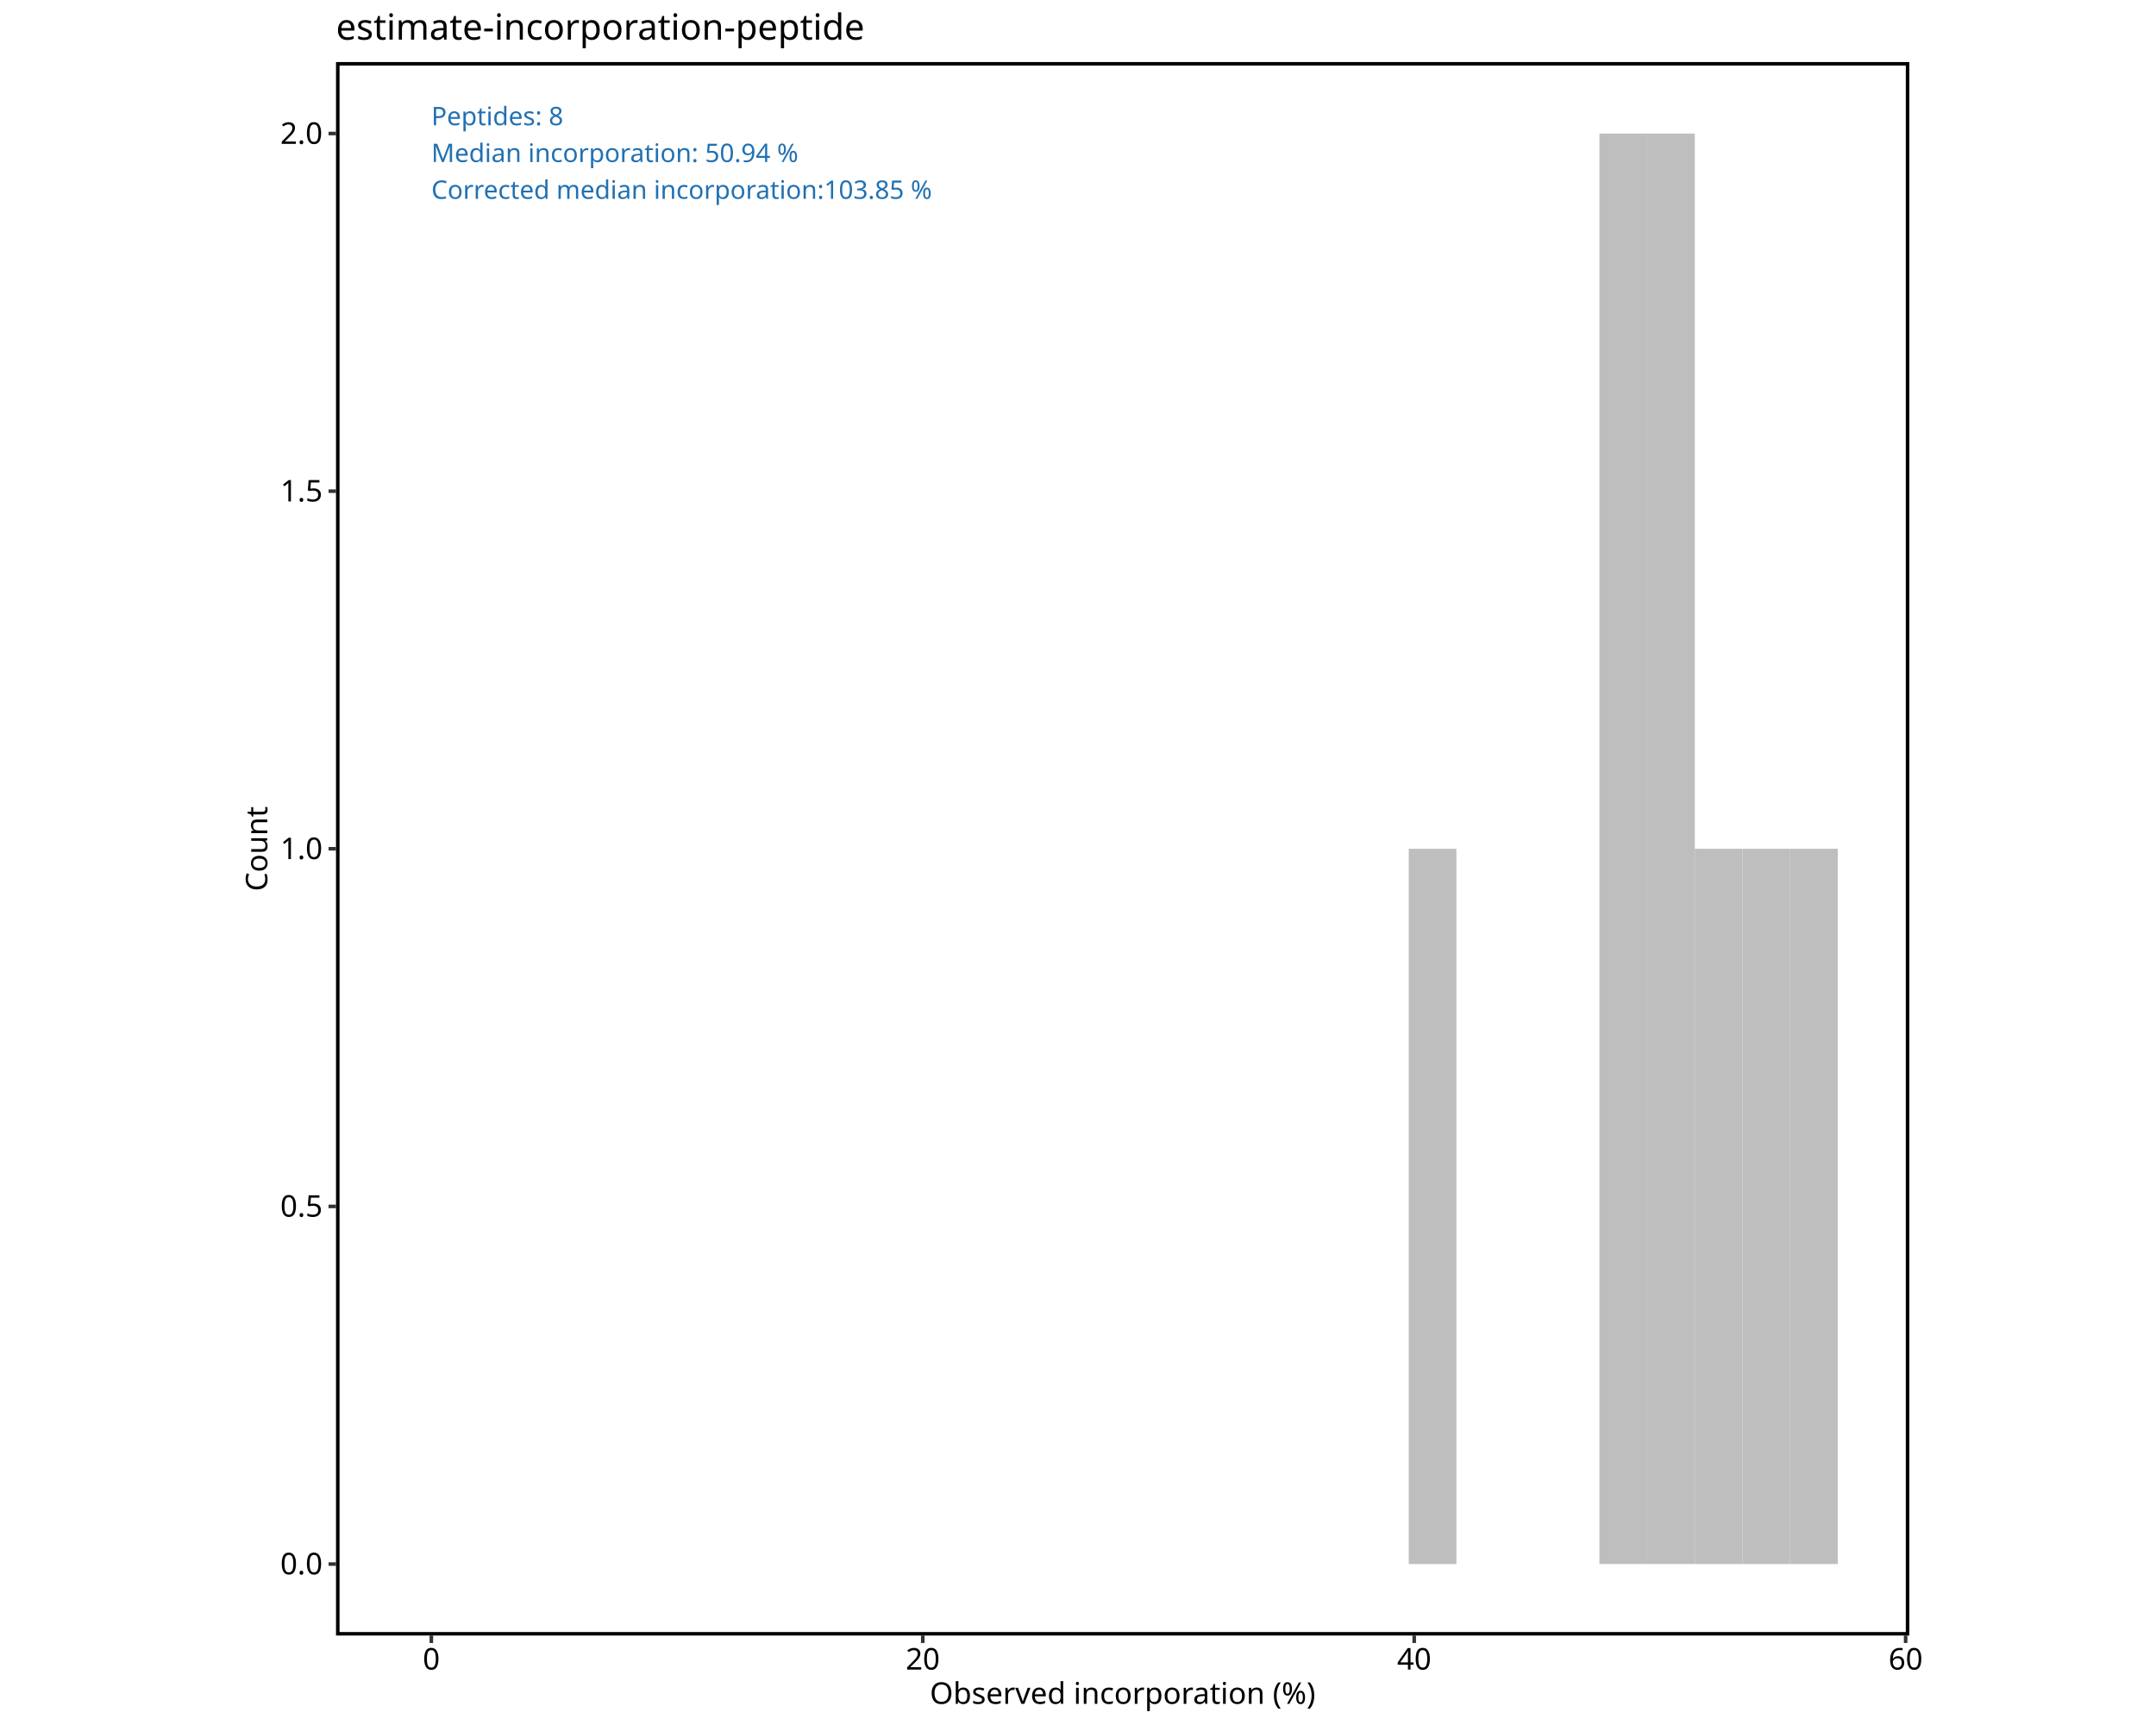
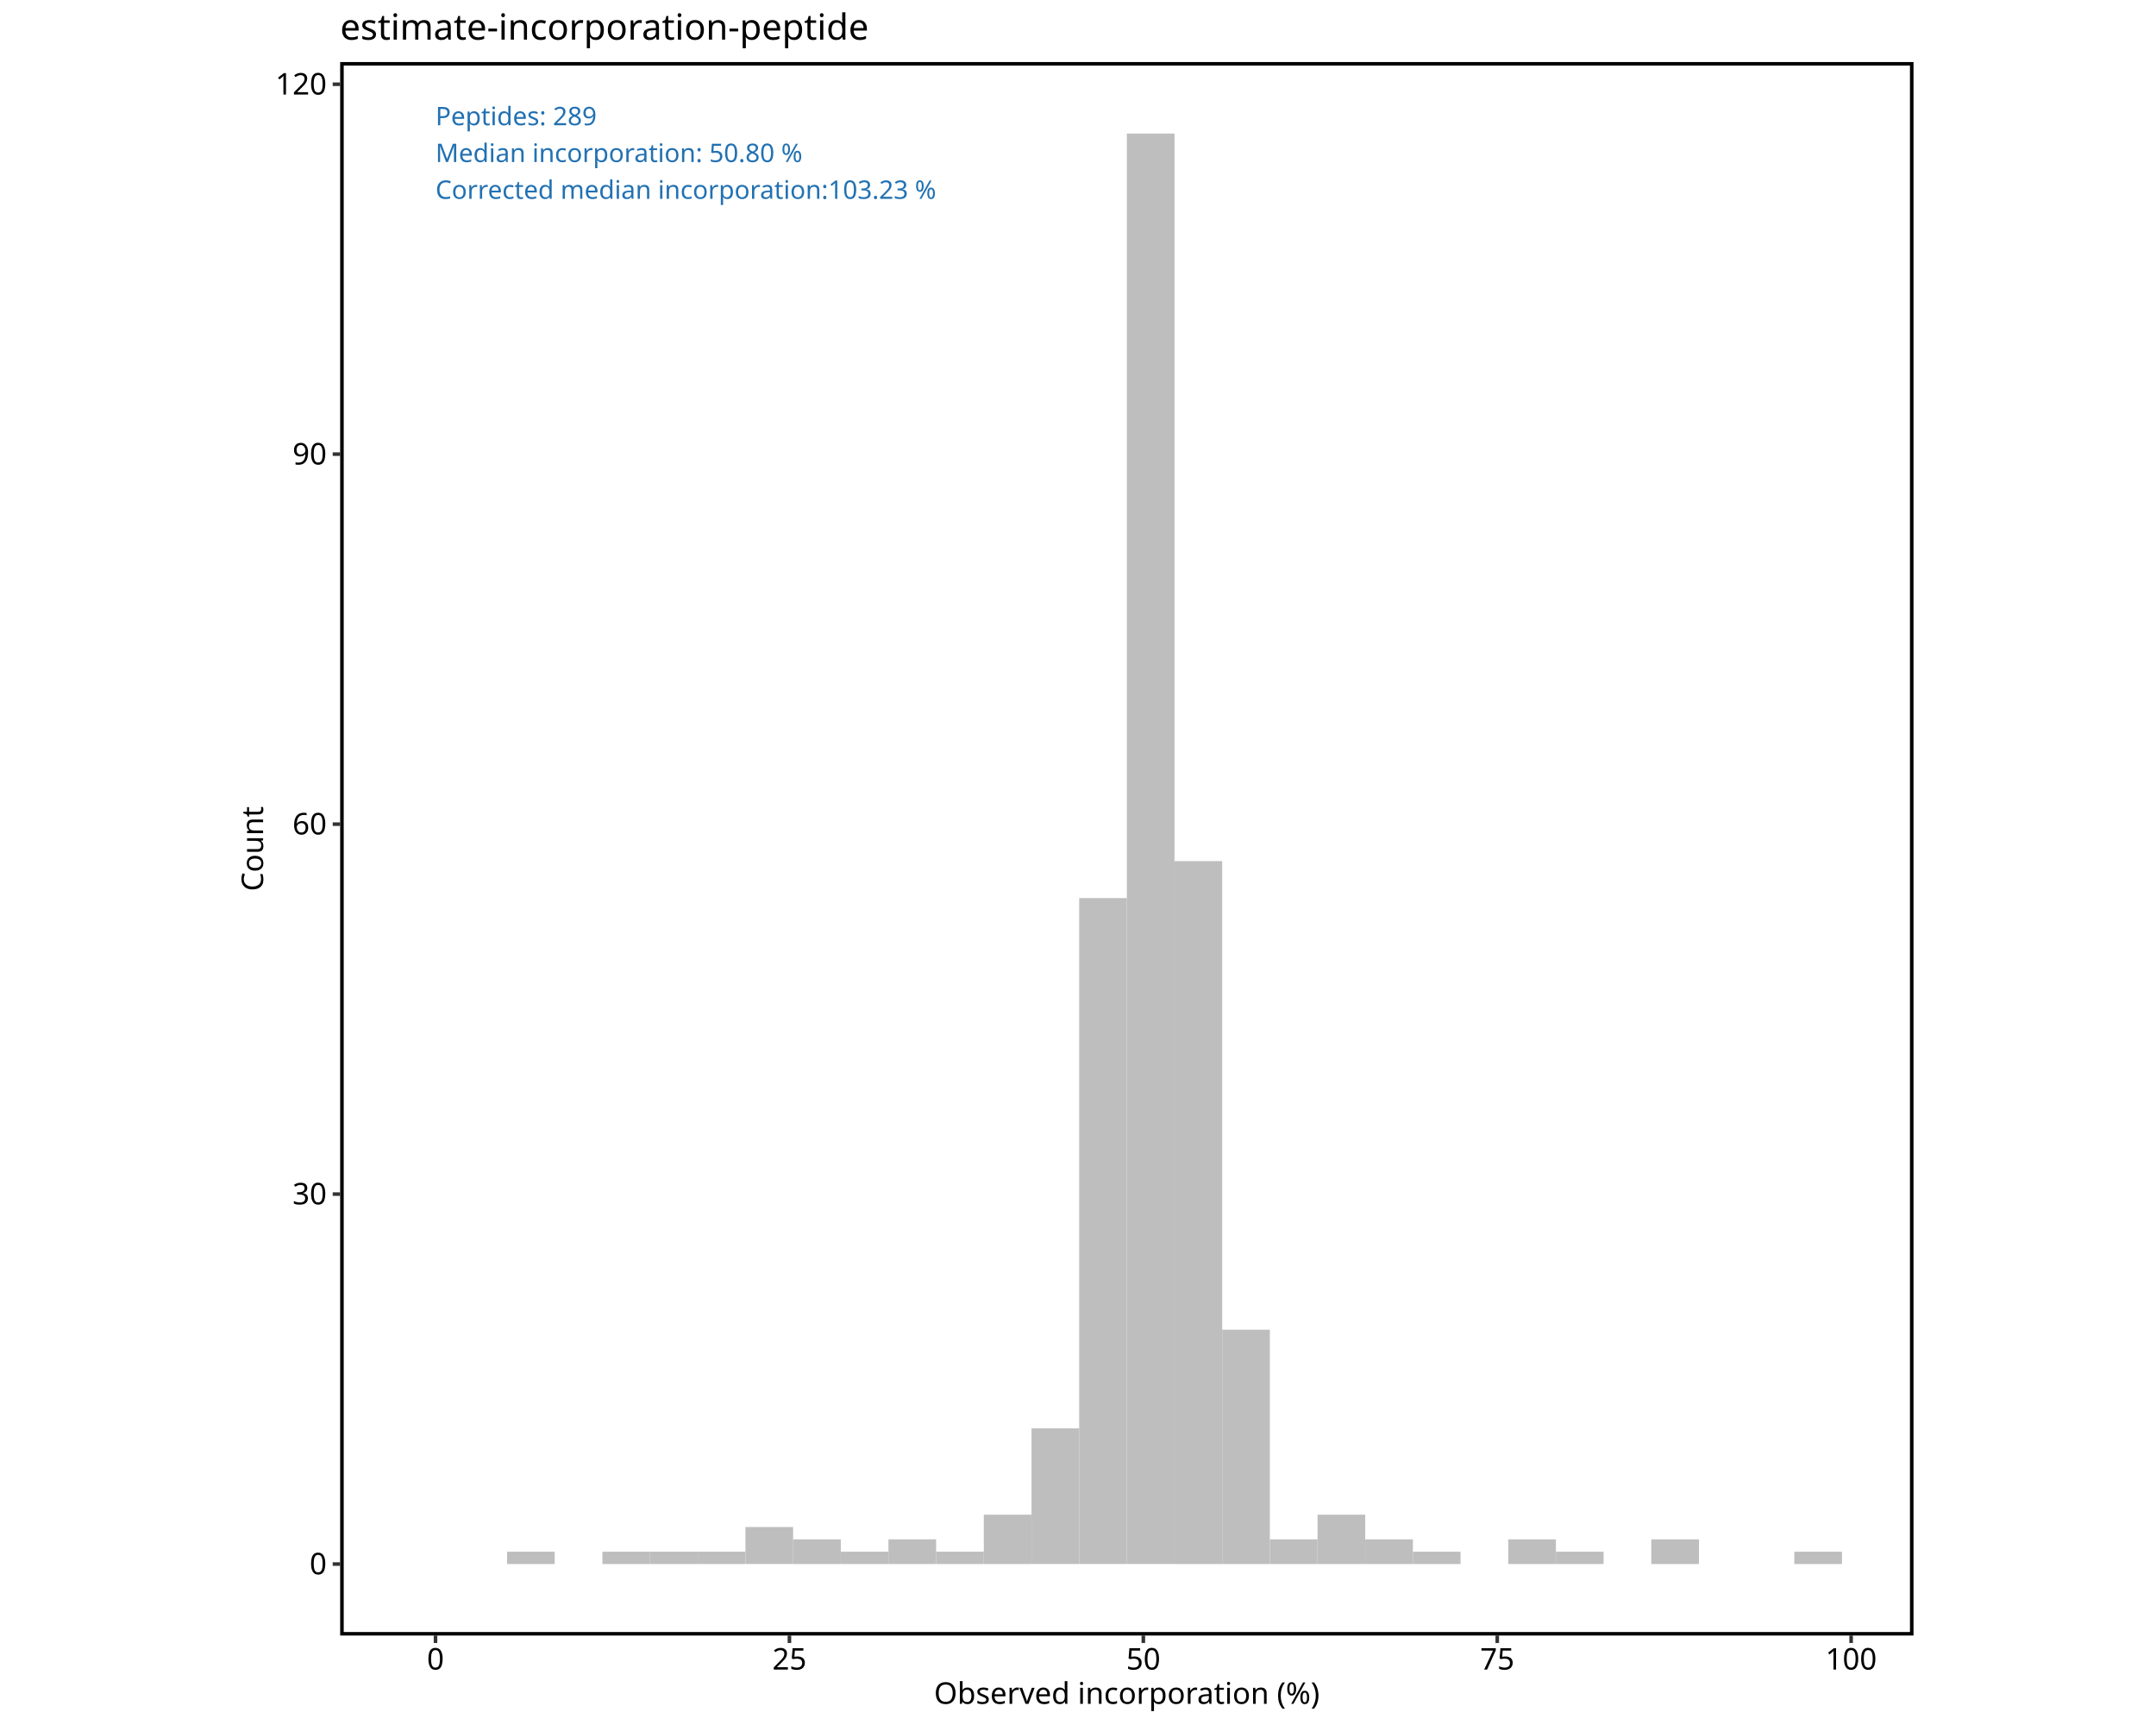
<svg xmlns="http://www.w3.org/2000/svg" class="svglite" data-engine-version="2.0" width="720.00pt" height="576.00pt" viewBox="0 0 720.00 576.00">
  <defs>
    <style type="text/css">
    .svglite line, .svglite polyline, .svglite polygon, .svglite path, .svglite rect, .svglite circle {
      fill: none;
      stroke: #000000;
      stroke-linecap: round;
      stroke-linejoin: round;
      stroke-miterlimit: 10.00;
    }
  </style>
  </defs>
  <rect width="100%" height="100%" style="stroke: none; fill: #FFFFFF;" />
  <defs>
    <clipPath id="cpMC4wMHw3MjAuMDB8MC4wMHw1NzYuMDA=">
      <rect x="0.00" y="0.00" width="720.00" height="576.00" />
    </clipPath>
  </defs>
  <g clip-path="url(#cpMC4wMHw3MjAuMDB8MC4wMHw1NzYuMDA=)">
</g>
  <defs>
-     <clipPath id="cpNzcuMzl8NjQyLjYxfDAuMDB8NTc2LjAw">
-       <rect x="77.39" y="0.00" width="565.21" height="576.00" />
+     <clipPath id="cpNzYuMDB8NjQ0LjAwfDAuMDB8NTc2LjAw">
+       <rect x="76.00" y="0.00" width="568.00" height="576.00" />
    </clipPath>
  </defs>
-   <g clip-path="url(#cpNzcuMzl8NjQyLjYxfDAuMDB8NTc2LjAw)">
-     <rect x="77.39" y="0.00" width="565.21" height="576.00" style="stroke-width: 2.37; stroke: #FFFFFF; fill: #FFFFFF;" />
+   <g clip-path="url(#cpNzYuMDB8NjQ0LjAwfDAuMDB8NTc2LjAw)">
+     <rect x="76.00" y="0.00" width="568.00" height="576.00" style="stroke-width: 2.37; stroke: #FFFFFF; fill: #FFFFFF;" />
  </g>
  <g clip-path="url(#cpMC4wMHw3MjAuMDB8MC4wMHw1NzYuMDA=)">
</g>
  <defs>
-     <clipPath id="cpMTEyLjIxfDYzNy42M3wyMC43MXw1NDYuMTM=">
-       <rect x="112.21" y="20.71" width="525.42" height="525.42" />
+     <clipPath id="cpMTEzLjYwfDYzOS4wMnwyMC43MXw1NDYuMTM=">
+       <rect x="113.60" y="20.71" width="525.42" height="525.42" />
    </clipPath>
  </defs>
-   <g clip-path="url(#cpMTEyLjIxfDYzNy42M3wyMC43MXw1NDYuMTM=)">
-     <rect x="112.21" y="20.71" width="525.42" height="525.42" style="stroke-width: 2.37; stroke: none; fill: #FFFFFF;" />
-     <rect x="136.09" y="522.25" width="15.92" height="0.00" style="stroke-width: 1.07; stroke: none; stroke-linecap: square; stroke-linejoin: miter; fill: #BEBEBE;" />
-     <rect x="152.01" y="522.25" width="15.92" height="0.00" style="stroke-width: 1.07; stroke: none; stroke-linecap: square; stroke-linejoin: miter; fill: #BEBEBE;" />
-     <rect x="167.93" y="522.25" width="15.92" height="0.00" style="stroke-width: 1.07; stroke: none; stroke-linecap: square; stroke-linejoin: miter; fill: #BEBEBE;" />
-     <rect x="183.86" y="522.25" width="15.92" height="0.00" style="stroke-width: 1.07; stroke: none; stroke-linecap: square; stroke-linejoin: miter; fill: #BEBEBE;" />
-     <rect x="199.78" y="522.25" width="15.92" height="0.00" style="stroke-width: 1.07; stroke: none; stroke-linecap: square; stroke-linejoin: miter; fill: #BEBEBE;" />
-     <rect x="215.70" y="522.25" width="15.92" height="0.00" style="stroke-width: 1.07; stroke: none; stroke-linecap: square; stroke-linejoin: miter; fill: #BEBEBE;" />
-     <rect x="231.62" y="522.25" width="15.92" height="0.00" style="stroke-width: 1.07; stroke: none; stroke-linecap: square; stroke-linejoin: miter; fill: #BEBEBE;" />
-     <rect x="247.54" y="522.25" width="15.92" height="0.00" style="stroke-width: 1.07; stroke: none; stroke-linecap: square; stroke-linejoin: miter; fill: #BEBEBE;" />
-     <rect x="263.46" y="522.25" width="15.92" height="0.00" style="stroke-width: 1.07; stroke: none; stroke-linecap: square; stroke-linejoin: miter; fill: #BEBEBE;" />
-     <rect x="279.39" y="522.25" width="15.92" height="0.00" style="stroke-width: 1.07; stroke: none; stroke-linecap: square; stroke-linejoin: miter; fill: #BEBEBE;" />
-     <rect x="295.31" y="522.25" width="15.92" height="0.00" style="stroke-width: 1.07; stroke: none; stroke-linecap: square; stroke-linejoin: miter; fill: #BEBEBE;" />
-     <rect x="311.23" y="522.25" width="15.92" height="0.00" style="stroke-width: 1.07; stroke: none; stroke-linecap: square; stroke-linejoin: miter; fill: #BEBEBE;" />
-     <rect x="327.15" y="522.25" width="15.92" height="0.00" style="stroke-width: 1.07; stroke: none; stroke-linecap: square; stroke-linejoin: miter; fill: #BEBEBE;" />
-     <rect x="343.07" y="522.25" width="15.92" height="0.00" style="stroke-width: 1.07; stroke: none; stroke-linecap: square; stroke-linejoin: miter; fill: #BEBEBE;" />
-     <rect x="359.00" y="522.25" width="15.92" height="0.00" style="stroke-width: 1.07; stroke: none; stroke-linecap: square; stroke-linejoin: miter; fill: #BEBEBE;" />
-     <rect x="374.92" y="522.25" width="15.92" height="0.00" style="stroke-width: 1.07; stroke: none; stroke-linecap: square; stroke-linejoin: miter; fill: #BEBEBE;" />
-     <rect x="390.84" y="522.25" width="15.92" height="0.00" style="stroke-width: 1.07; stroke: none; stroke-linecap: square; stroke-linejoin: miter; fill: #BEBEBE;" />
-     <rect x="406.76" y="522.25" width="15.92" height="0.00" style="stroke-width: 1.07; stroke: none; stroke-linecap: square; stroke-linejoin: miter; fill: #BEBEBE;" />
-     <rect x="422.68" y="522.25" width="15.92" height="0.00" style="stroke-width: 1.07; stroke: none; stroke-linecap: square; stroke-linejoin: miter; fill: #BEBEBE;" />
-     <rect x="438.60" y="522.25" width="15.92" height="0.00" style="stroke-width: 1.07; stroke: none; stroke-linecap: square; stroke-linejoin: miter; fill: #BEBEBE;" />
-     <rect x="454.53" y="522.25" width="15.92" height="0.00" style="stroke-width: 1.07; stroke: none; stroke-linecap: square; stroke-linejoin: miter; fill: #BEBEBE;" />
-     <rect x="470.45" y="283.42" width="15.92" height="238.83" style="stroke-width: 1.07; stroke: none; stroke-linecap: square; stroke-linejoin: miter; fill: #BEBEBE;" />
-     <rect x="486.37" y="522.25" width="15.92" height="0.00" style="stroke-width: 1.07; stroke: none; stroke-linecap: square; stroke-linejoin: miter; fill: #BEBEBE;" />
-     <rect x="502.29" y="522.25" width="15.92" height="0.00" style="stroke-width: 1.07; stroke: none; stroke-linecap: square; stroke-linejoin: miter; fill: #BEBEBE;" />
-     <rect x="518.21" y="522.25" width="15.92" height="0.00" style="stroke-width: 1.07; stroke: none; stroke-linecap: square; stroke-linejoin: miter; fill: #BEBEBE;" />
-     <rect x="534.13" y="44.59" width="15.92" height="477.65" style="stroke-width: 1.07; stroke: none; stroke-linecap: square; stroke-linejoin: miter; fill: #BEBEBE;" />
-     <rect x="550.06" y="44.59" width="15.92" height="477.65" style="stroke-width: 1.07; stroke: none; stroke-linecap: square; stroke-linejoin: miter; fill: #BEBEBE;" />
-     <rect x="565.98" y="283.42" width="15.92" height="238.83" style="stroke-width: 1.07; stroke: none; stroke-linecap: square; stroke-linejoin: miter; fill: #BEBEBE;" />
-     <rect x="581.90" y="283.42" width="15.92" height="238.83" style="stroke-width: 1.07; stroke: none; stroke-linecap: square; stroke-linejoin: miter; fill: #BEBEBE;" />
-     <rect x="597.82" y="283.42" width="15.92" height="238.83" style="stroke-width: 1.07; stroke: none; stroke-linecap: square; stroke-linejoin: miter; fill: #BEBEBE;" />
-     <text x="144.05" y="41.82" style="font-size: 8.54px; fill: #2271B2; font-family: sans;" textLength="42.71px" lengthAdjust="spacingAndGlyphs">Peptides: 8</text>
-     <text x="144.05" y="54.11" style="font-size: 8.54px; fill: #2271B2; font-family: sans;" textLength="115.79px" lengthAdjust="spacingAndGlyphs">Median incorporation: 50.94 %</text>
-     <text x="144.05" y="66.40" style="font-size: 8.54px; fill: #2271B2; font-family: sans;" textLength="158.02px" lengthAdjust="spacingAndGlyphs">Corrected median incorporation:103.85 %</text>
-     <rect x="112.21" y="20.71" width="525.42" height="525.42" style="stroke-width: 2.37;" />
+   <g clip-path="url(#cpMTEzLjYwfDYzOS4wMnwyMC43MXw1NDYuMTM=)">
+     <rect x="113.60" y="20.71" width="525.42" height="525.42" style="stroke-width: 2.37; stroke: none; fill: #FFFFFF;" />
+     <rect x="137.48" y="522.25" width="15.92" height="0.00" style="stroke-width: 1.07; stroke: none; stroke-linecap: square; stroke-linejoin: miter; fill: #BEBEBE;" />
+     <rect x="153.40" y="522.25" width="15.92" height="0.00" style="stroke-width: 1.07; stroke: none; stroke-linecap: square; stroke-linejoin: miter; fill: #BEBEBE;" />
+     <rect x="169.33" y="518.13" width="15.92" height="4.12" style="stroke-width: 1.07; stroke: none; stroke-linecap: square; stroke-linejoin: miter; fill: #BEBEBE;" />
+     <rect x="185.25" y="522.25" width="15.92" height="0.00" style="stroke-width: 1.07; stroke: none; stroke-linecap: square; stroke-linejoin: miter; fill: #BEBEBE;" />
+     <rect x="201.17" y="518.13" width="15.92" height="4.12" style="stroke-width: 1.07; stroke: none; stroke-linecap: square; stroke-linejoin: miter; fill: #BEBEBE;" />
+     <rect x="217.09" y="518.13" width="15.92" height="4.12" style="stroke-width: 1.07; stroke: none; stroke-linecap: square; stroke-linejoin: miter; fill: #BEBEBE;" />
+     <rect x="233.01" y="518.13" width="15.92" height="4.12" style="stroke-width: 1.07; stroke: none; stroke-linecap: square; stroke-linejoin: miter; fill: #BEBEBE;" />
+     <rect x="248.94" y="509.89" width="15.92" height="12.35" style="stroke-width: 1.07; stroke: none; stroke-linecap: square; stroke-linejoin: miter; fill: #BEBEBE;" />
+     <rect x="264.86" y="514.01" width="15.92" height="8.24" style="stroke-width: 1.07; stroke: none; stroke-linecap: square; stroke-linejoin: miter; fill: #BEBEBE;" />
+     <rect x="280.78" y="518.13" width="15.92" height="4.12" style="stroke-width: 1.07; stroke: none; stroke-linecap: square; stroke-linejoin: miter; fill: #BEBEBE;" />
+     <rect x="296.70" y="514.01" width="15.92" height="8.24" style="stroke-width: 1.07; stroke: none; stroke-linecap: square; stroke-linejoin: miter; fill: #BEBEBE;" />
+     <rect x="312.62" y="518.13" width="15.92" height="4.12" style="stroke-width: 1.07; stroke: none; stroke-linecap: square; stroke-linejoin: miter; fill: #BEBEBE;" />
+     <rect x="328.54" y="505.78" width="15.92" height="16.47" style="stroke-width: 1.07; stroke: none; stroke-linecap: square; stroke-linejoin: miter; fill: #BEBEBE;" />
+     <rect x="344.47" y="476.95" width="15.92" height="45.29" style="stroke-width: 1.07; stroke: none; stroke-linecap: square; stroke-linejoin: miter; fill: #BEBEBE;" />
+     <rect x="360.39" y="299.89" width="15.92" height="222.35" style="stroke-width: 1.07; stroke: none; stroke-linecap: square; stroke-linejoin: miter; fill: #BEBEBE;" />
+     <rect x="376.31" y="44.59" width="15.92" height="477.65" style="stroke-width: 1.07; stroke: none; stroke-linecap: square; stroke-linejoin: miter; fill: #BEBEBE;" />
+     <rect x="392.23" y="287.54" width="15.92" height="234.71" style="stroke-width: 1.07; stroke: none; stroke-linecap: square; stroke-linejoin: miter; fill: #BEBEBE;" />
+     <rect x="408.15" y="444.01" width="15.92" height="78.24" style="stroke-width: 1.07; stroke: none; stroke-linecap: square; stroke-linejoin: miter; fill: #BEBEBE;" />
+     <rect x="424.07" y="514.01" width="15.92" height="8.24" style="stroke-width: 1.07; stroke: none; stroke-linecap: square; stroke-linejoin: miter; fill: #BEBEBE;" />
+     <rect x="440.00" y="505.78" width="15.92" height="16.47" style="stroke-width: 1.07; stroke: none; stroke-linecap: square; stroke-linejoin: miter; fill: #BEBEBE;" />
+     <rect x="455.92" y="514.01" width="15.92" height="8.24" style="stroke-width: 1.07; stroke: none; stroke-linecap: square; stroke-linejoin: miter; fill: #BEBEBE;" />
+     <rect x="471.84" y="518.13" width="15.92" height="4.12" style="stroke-width: 1.07; stroke: none; stroke-linecap: square; stroke-linejoin: miter; fill: #BEBEBE;" />
+     <rect x="487.76" y="522.25" width="15.92" height="0.00" style="stroke-width: 1.07; stroke: none; stroke-linecap: square; stroke-linejoin: miter; fill: #BEBEBE;" />
+     <rect x="503.68" y="514.01" width="15.92" height="8.24" style="stroke-width: 1.07; stroke: none; stroke-linecap: square; stroke-linejoin: miter; fill: #BEBEBE;" />
+     <rect x="519.60" y="518.13" width="15.92" height="4.12" style="stroke-width: 1.07; stroke: none; stroke-linecap: square; stroke-linejoin: miter; fill: #BEBEBE;" />
+     <rect x="535.53" y="522.25" width="15.92" height="0.00" style="stroke-width: 1.07; stroke: none; stroke-linecap: square; stroke-linejoin: miter; fill: #BEBEBE;" />
+     <rect x="551.45" y="514.01" width="15.92" height="8.24" style="stroke-width: 1.07; stroke: none; stroke-linecap: square; stroke-linejoin: miter; fill: #BEBEBE;" />
+     <rect x="567.37" y="522.25" width="15.92" height="0.00" style="stroke-width: 1.07; stroke: none; stroke-linecap: square; stroke-linejoin: miter; fill: #BEBEBE;" />
+     <rect x="583.29" y="522.25" width="15.92" height="0.00" style="stroke-width: 1.07; stroke: none; stroke-linecap: square; stroke-linejoin: miter; fill: #BEBEBE;" />
+     <rect x="599.21" y="518.13" width="15.92" height="4.12" style="stroke-width: 1.07; stroke: none; stroke-linecap: square; stroke-linejoin: miter; fill: #BEBEBE;" />
+     <text x="145.44" y="41.82" style="font-size: 8.54px; fill: #2271B2; font-family: sans;" textLength="52.21px" lengthAdjust="spacingAndGlyphs">Peptides: 289</text>
+     <text x="145.44" y="54.11" style="font-size: 8.54px; fill: #2271B2; font-family: sans;" textLength="115.79px" lengthAdjust="spacingAndGlyphs">Median incorporation: 50.80 %</text>
+     <text x="145.44" y="66.40" style="font-size: 8.54px; fill: #2271B2; font-family: sans;" textLength="158.02px" lengthAdjust="spacingAndGlyphs">Corrected median incorporation:103.23 %</text>
+     <rect x="113.60" y="20.71" width="525.42" height="525.42" style="stroke-width: 2.37;" />
  </g>
  <g clip-path="url(#cpMC4wMHw3MjAuMDB8MC4wMHw1NzYuMDA=)">
-     <text x="107.73" y="525.69" text-anchor="end" style="font-size: 10.00px; font-family: sans;" textLength="13.90px" lengthAdjust="spacingAndGlyphs">0.0</text>
-     <text x="107.73" y="406.27" text-anchor="end" style="font-size: 10.00px; font-family: sans;" textLength="13.90px" lengthAdjust="spacingAndGlyphs">0.5</text>
-     <text x="107.73" y="286.86" text-anchor="end" style="font-size: 10.00px; font-family: sans;" textLength="13.90px" lengthAdjust="spacingAndGlyphs">1.0</text>
-     <text x="107.73" y="167.45" text-anchor="end" style="font-size: 10.00px; font-family: sans;" textLength="13.90px" lengthAdjust="spacingAndGlyphs">1.5</text>
-     <text x="107.73" y="48.04" text-anchor="end" style="font-size: 10.00px; font-family: sans;" textLength="13.90px" lengthAdjust="spacingAndGlyphs">2.0</text>
-     <polyline points="109.72,522.25 112.21,522.25 " style="stroke-width: 1.19; stroke: #333333; stroke-linecap: butt;" />
-     <polyline points="109.72,402.83 112.21,402.83 " style="stroke-width: 1.19; stroke: #333333; stroke-linecap: butt;" />
-     <polyline points="109.72,283.42 112.21,283.42 " style="stroke-width: 1.19; stroke: #333333; stroke-linecap: butt;" />
-     <polyline points="109.72,164.01 112.21,164.01 " style="stroke-width: 1.19; stroke: #333333; stroke-linecap: butt;" />
-     <polyline points="109.72,44.59 112.21,44.59 " style="stroke-width: 1.19; stroke: #333333; stroke-linecap: butt;" />
-     <polyline points="144.05,548.62 144.05,546.13 " style="stroke-width: 1.19; stroke: #333333; stroke-linecap: butt;" />
-     <polyline points="308.16,548.62 308.16,546.13 " style="stroke-width: 1.19; stroke: #333333; stroke-linecap: butt;" />
-     <polyline points="472.28,548.62 472.28,546.13 " style="stroke-width: 1.19; stroke: #333333; stroke-linecap: butt;" />
-     <polyline points="636.39,548.62 636.39,546.13 " style="stroke-width: 1.19; stroke: #333333; stroke-linecap: butt;" />
-     <text x="144.05" y="557.49" text-anchor="middle" style="font-size: 10.00px; font-family: sans;" textLength="5.56px" lengthAdjust="spacingAndGlyphs">0</text>
-     <text x="308.16" y="557.49" text-anchor="middle" style="font-size: 10.00px; font-family: sans;" textLength="11.12px" lengthAdjust="spacingAndGlyphs">20</text>
-     <text x="472.28" y="557.49" text-anchor="middle" style="font-size: 10.00px; font-family: sans;" textLength="11.12px" lengthAdjust="spacingAndGlyphs">40</text>
-     <text x="636.39" y="557.49" text-anchor="middle" style="font-size: 10.00px; font-family: sans;" textLength="11.12px" lengthAdjust="spacingAndGlyphs">60</text>
-     <text x="374.92" y="568.94" text-anchor="middle" style="font-size: 10.00px; font-family: sans;" textLength="122.29px" lengthAdjust="spacingAndGlyphs">Observed incorporation (%)</text>
-     <text transform="translate(89.26,283.42) rotate(-90)" text-anchor="middle" style="font-size: 10.00px; font-family: sans;" textLength="26.69px" lengthAdjust="spacingAndGlyphs">Count</text>
-     <text x="112.21" y="13.24" style="font-size: 12.00px; font-family: sans;" textLength="162.10px" lengthAdjust="spacingAndGlyphs">estimate-incorporation-peptide</text>
+     <text x="109.12" y="525.69" text-anchor="end" style="font-size: 10.00px; font-family: sans;" textLength="5.56px" lengthAdjust="spacingAndGlyphs">0</text>
+     <text x="109.12" y="402.16" text-anchor="end" style="font-size: 10.00px; font-family: sans;" textLength="11.12px" lengthAdjust="spacingAndGlyphs">30</text>
+     <text x="109.12" y="278.63" text-anchor="end" style="font-size: 10.00px; font-family: sans;" textLength="11.12px" lengthAdjust="spacingAndGlyphs">60</text>
+     <text x="109.12" y="155.10" text-anchor="end" style="font-size: 10.00px; font-family: sans;" textLength="11.12px" lengthAdjust="spacingAndGlyphs">90</text>
+     <text x="109.12" y="31.57" text-anchor="end" style="font-size: 10.00px; font-family: sans;" textLength="16.69px" lengthAdjust="spacingAndGlyphs">120</text>
+     <polyline points="111.11,522.25 113.60,522.25 " style="stroke-width: 1.19; stroke: #333333; stroke-linecap: butt;" />
+     <polyline points="111.11,398.72 113.60,398.72 " style="stroke-width: 1.19; stroke: #333333; stroke-linecap: butt;" />
+     <polyline points="111.11,275.19 113.60,275.19 " style="stroke-width: 1.19; stroke: #333333; stroke-linecap: butt;" />
+     <polyline points="111.11,151.65 113.60,151.65 " style="stroke-width: 1.19; stroke: #333333; stroke-linecap: butt;" />
+     <polyline points="111.11,28.12 113.60,28.12 " style="stroke-width: 1.19; stroke: #333333; stroke-linecap: butt;" />
+     <polyline points="145.44,548.62 145.44,546.13 " style="stroke-width: 1.19; stroke: #333333; stroke-linecap: butt;" />
+     <polyline points="263.63,548.62 263.63,546.13 " style="stroke-width: 1.19; stroke: #333333; stroke-linecap: butt;" />
+     <polyline points="381.82,548.62 381.82,546.13 " style="stroke-width: 1.19; stroke: #333333; stroke-linecap: butt;" />
+     <polyline points="500.01,548.62 500.01,546.13 " style="stroke-width: 1.19; stroke: #333333; stroke-linecap: butt;" />
+     <polyline points="618.19,548.62 618.19,546.13 " style="stroke-width: 1.19; stroke: #333333; stroke-linecap: butt;" />
+     <text x="145.44" y="557.49" text-anchor="middle" style="font-size: 10.00px; font-family: sans;" textLength="5.56px" lengthAdjust="spacingAndGlyphs">0</text>
+     <text x="263.63" y="557.49" text-anchor="middle" style="font-size: 10.00px; font-family: sans;" textLength="11.12px" lengthAdjust="spacingAndGlyphs">25</text>
+     <text x="381.82" y="557.49" text-anchor="middle" style="font-size: 10.00px; font-family: sans;" textLength="11.12px" lengthAdjust="spacingAndGlyphs">50</text>
+     <text x="500.01" y="557.49" text-anchor="middle" style="font-size: 10.00px; font-family: sans;" textLength="11.12px" lengthAdjust="spacingAndGlyphs">75</text>
+     <text x="618.19" y="557.49" text-anchor="middle" style="font-size: 10.00px; font-family: sans;" textLength="16.69px" lengthAdjust="spacingAndGlyphs">100</text>
+     <text x="376.31" y="568.94" text-anchor="middle" style="font-size: 10.00px; font-family: sans;" textLength="122.29px" lengthAdjust="spacingAndGlyphs">Observed incorporation (%)</text>
+     <text transform="translate(87.86,283.42) rotate(-90)" text-anchor="middle" style="font-size: 10.00px; font-family: sans;" textLength="26.69px" lengthAdjust="spacingAndGlyphs">Count</text>
+     <text x="113.60" y="13.24" style="font-size: 12.00px; font-family: sans;" textLength="162.10px" lengthAdjust="spacingAndGlyphs">estimate-incorporation-peptide</text>
  </g>
</svg>
